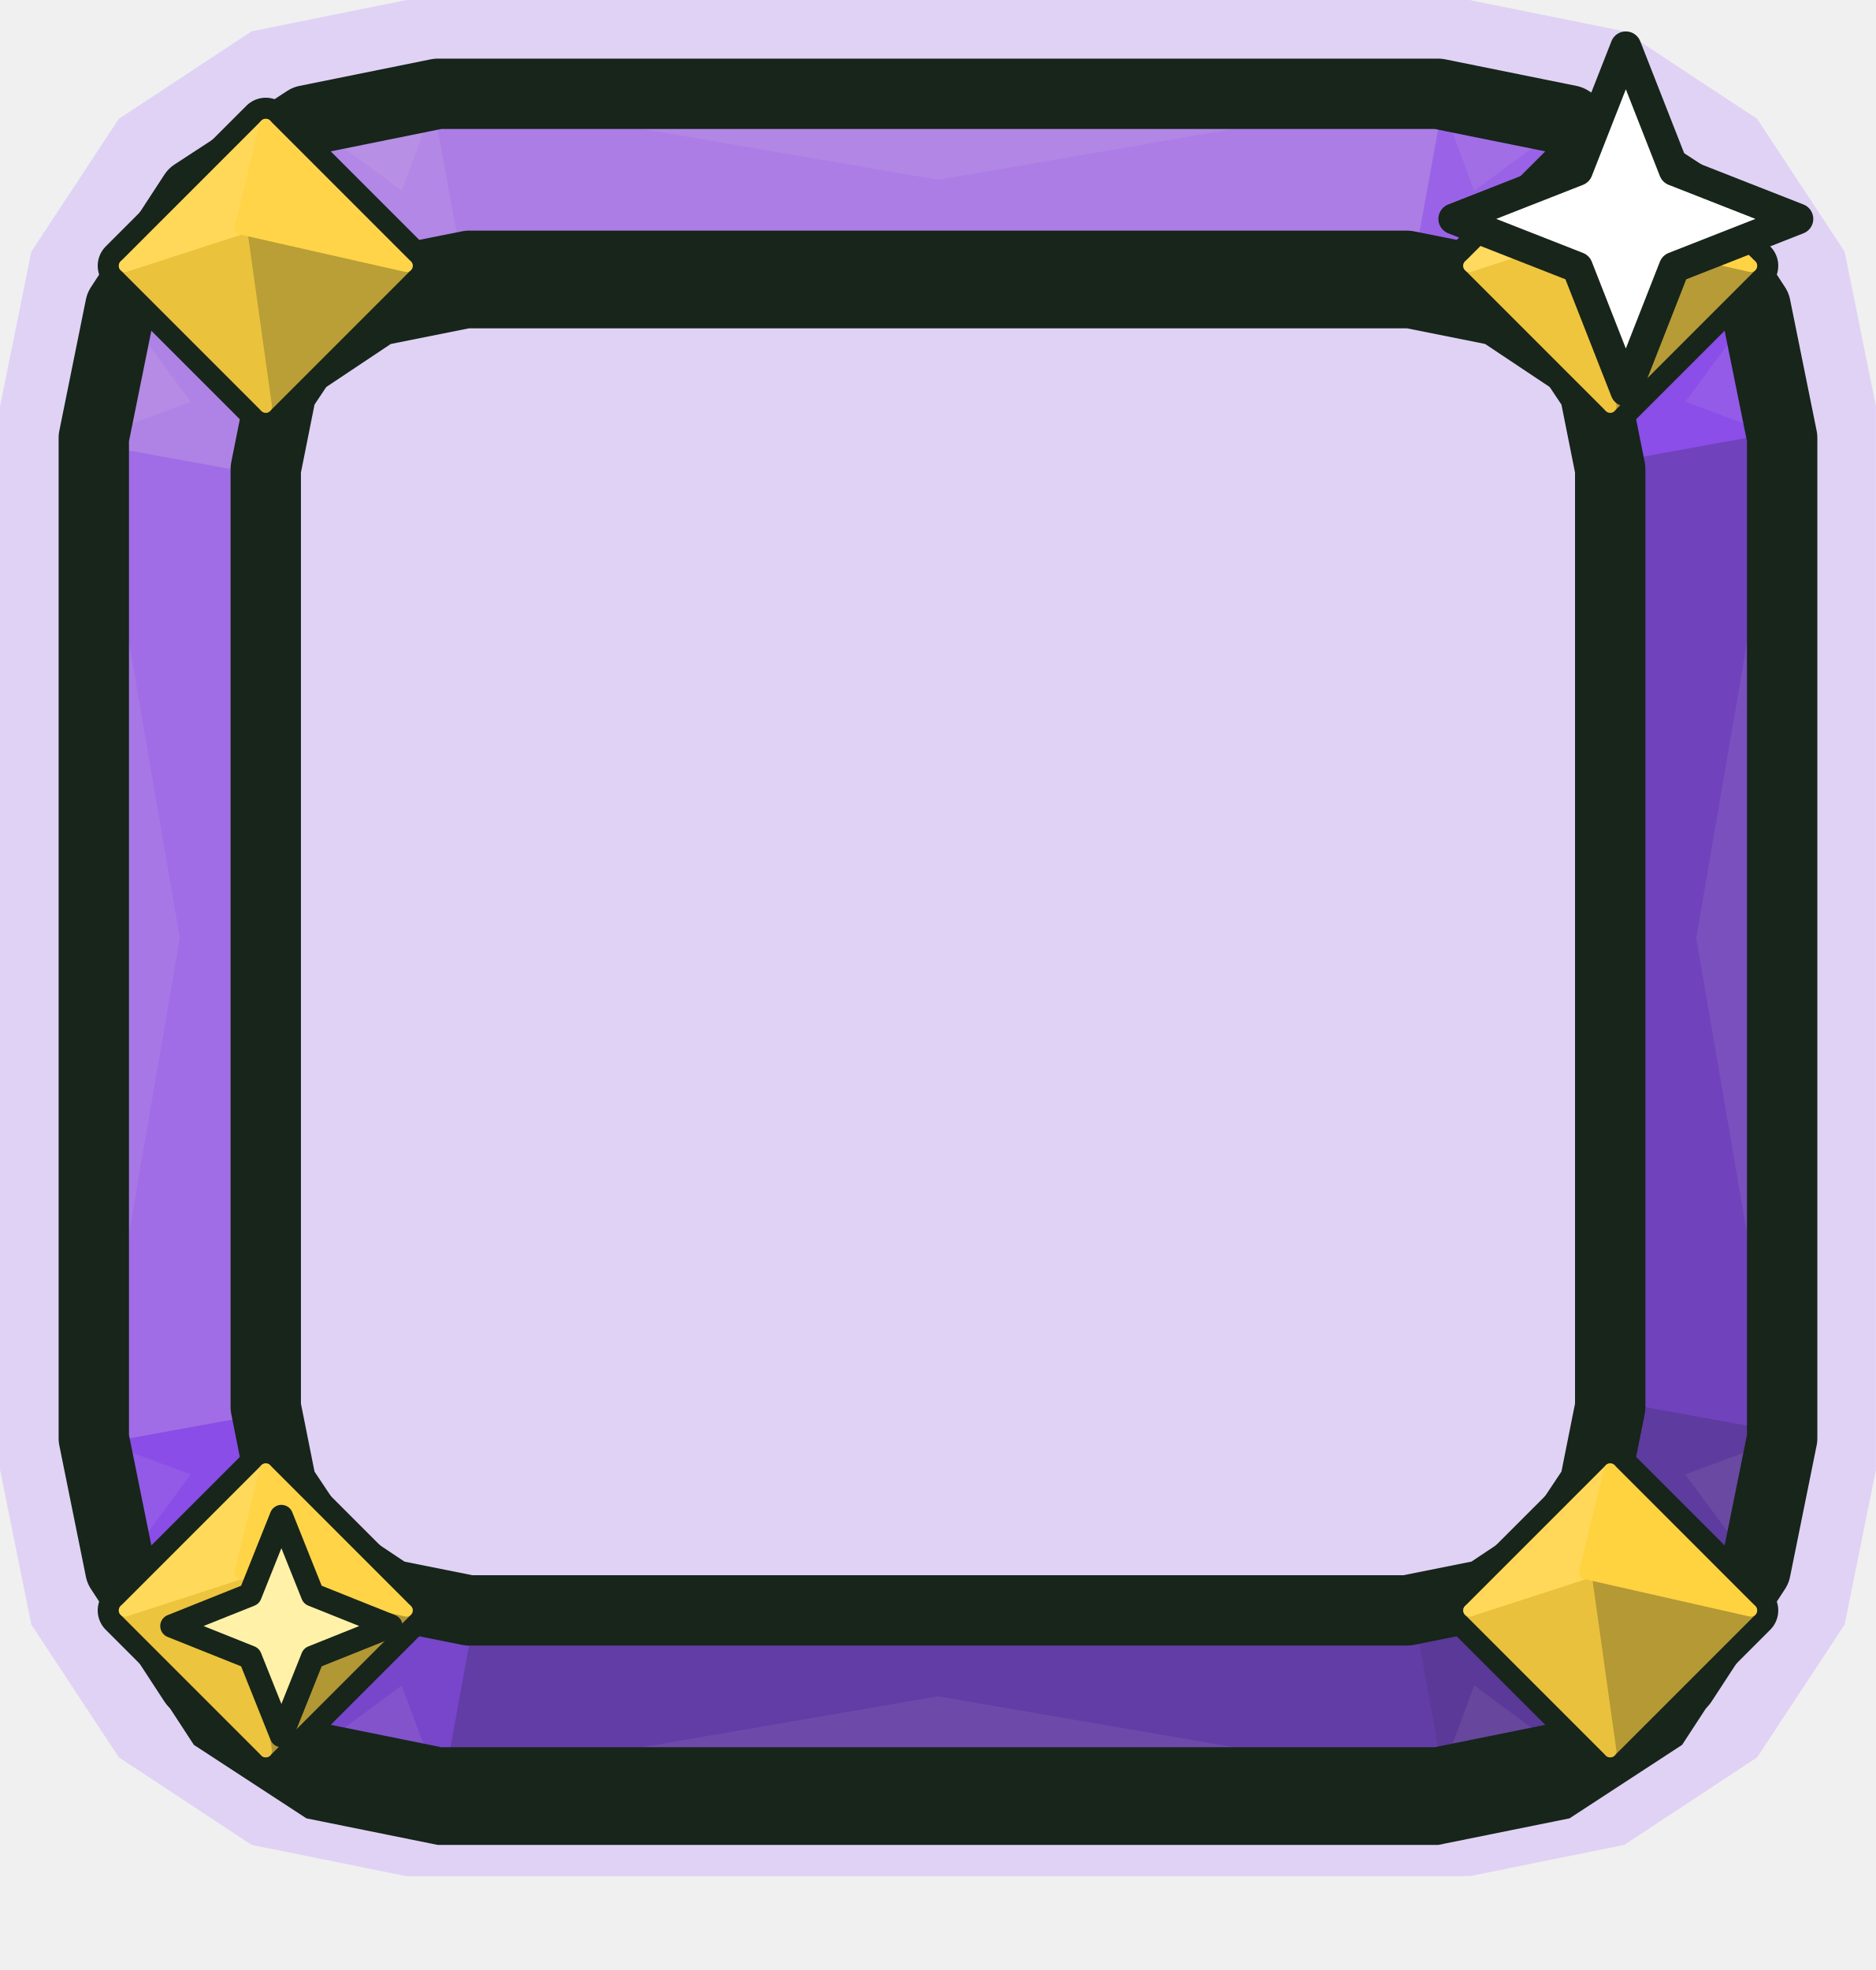
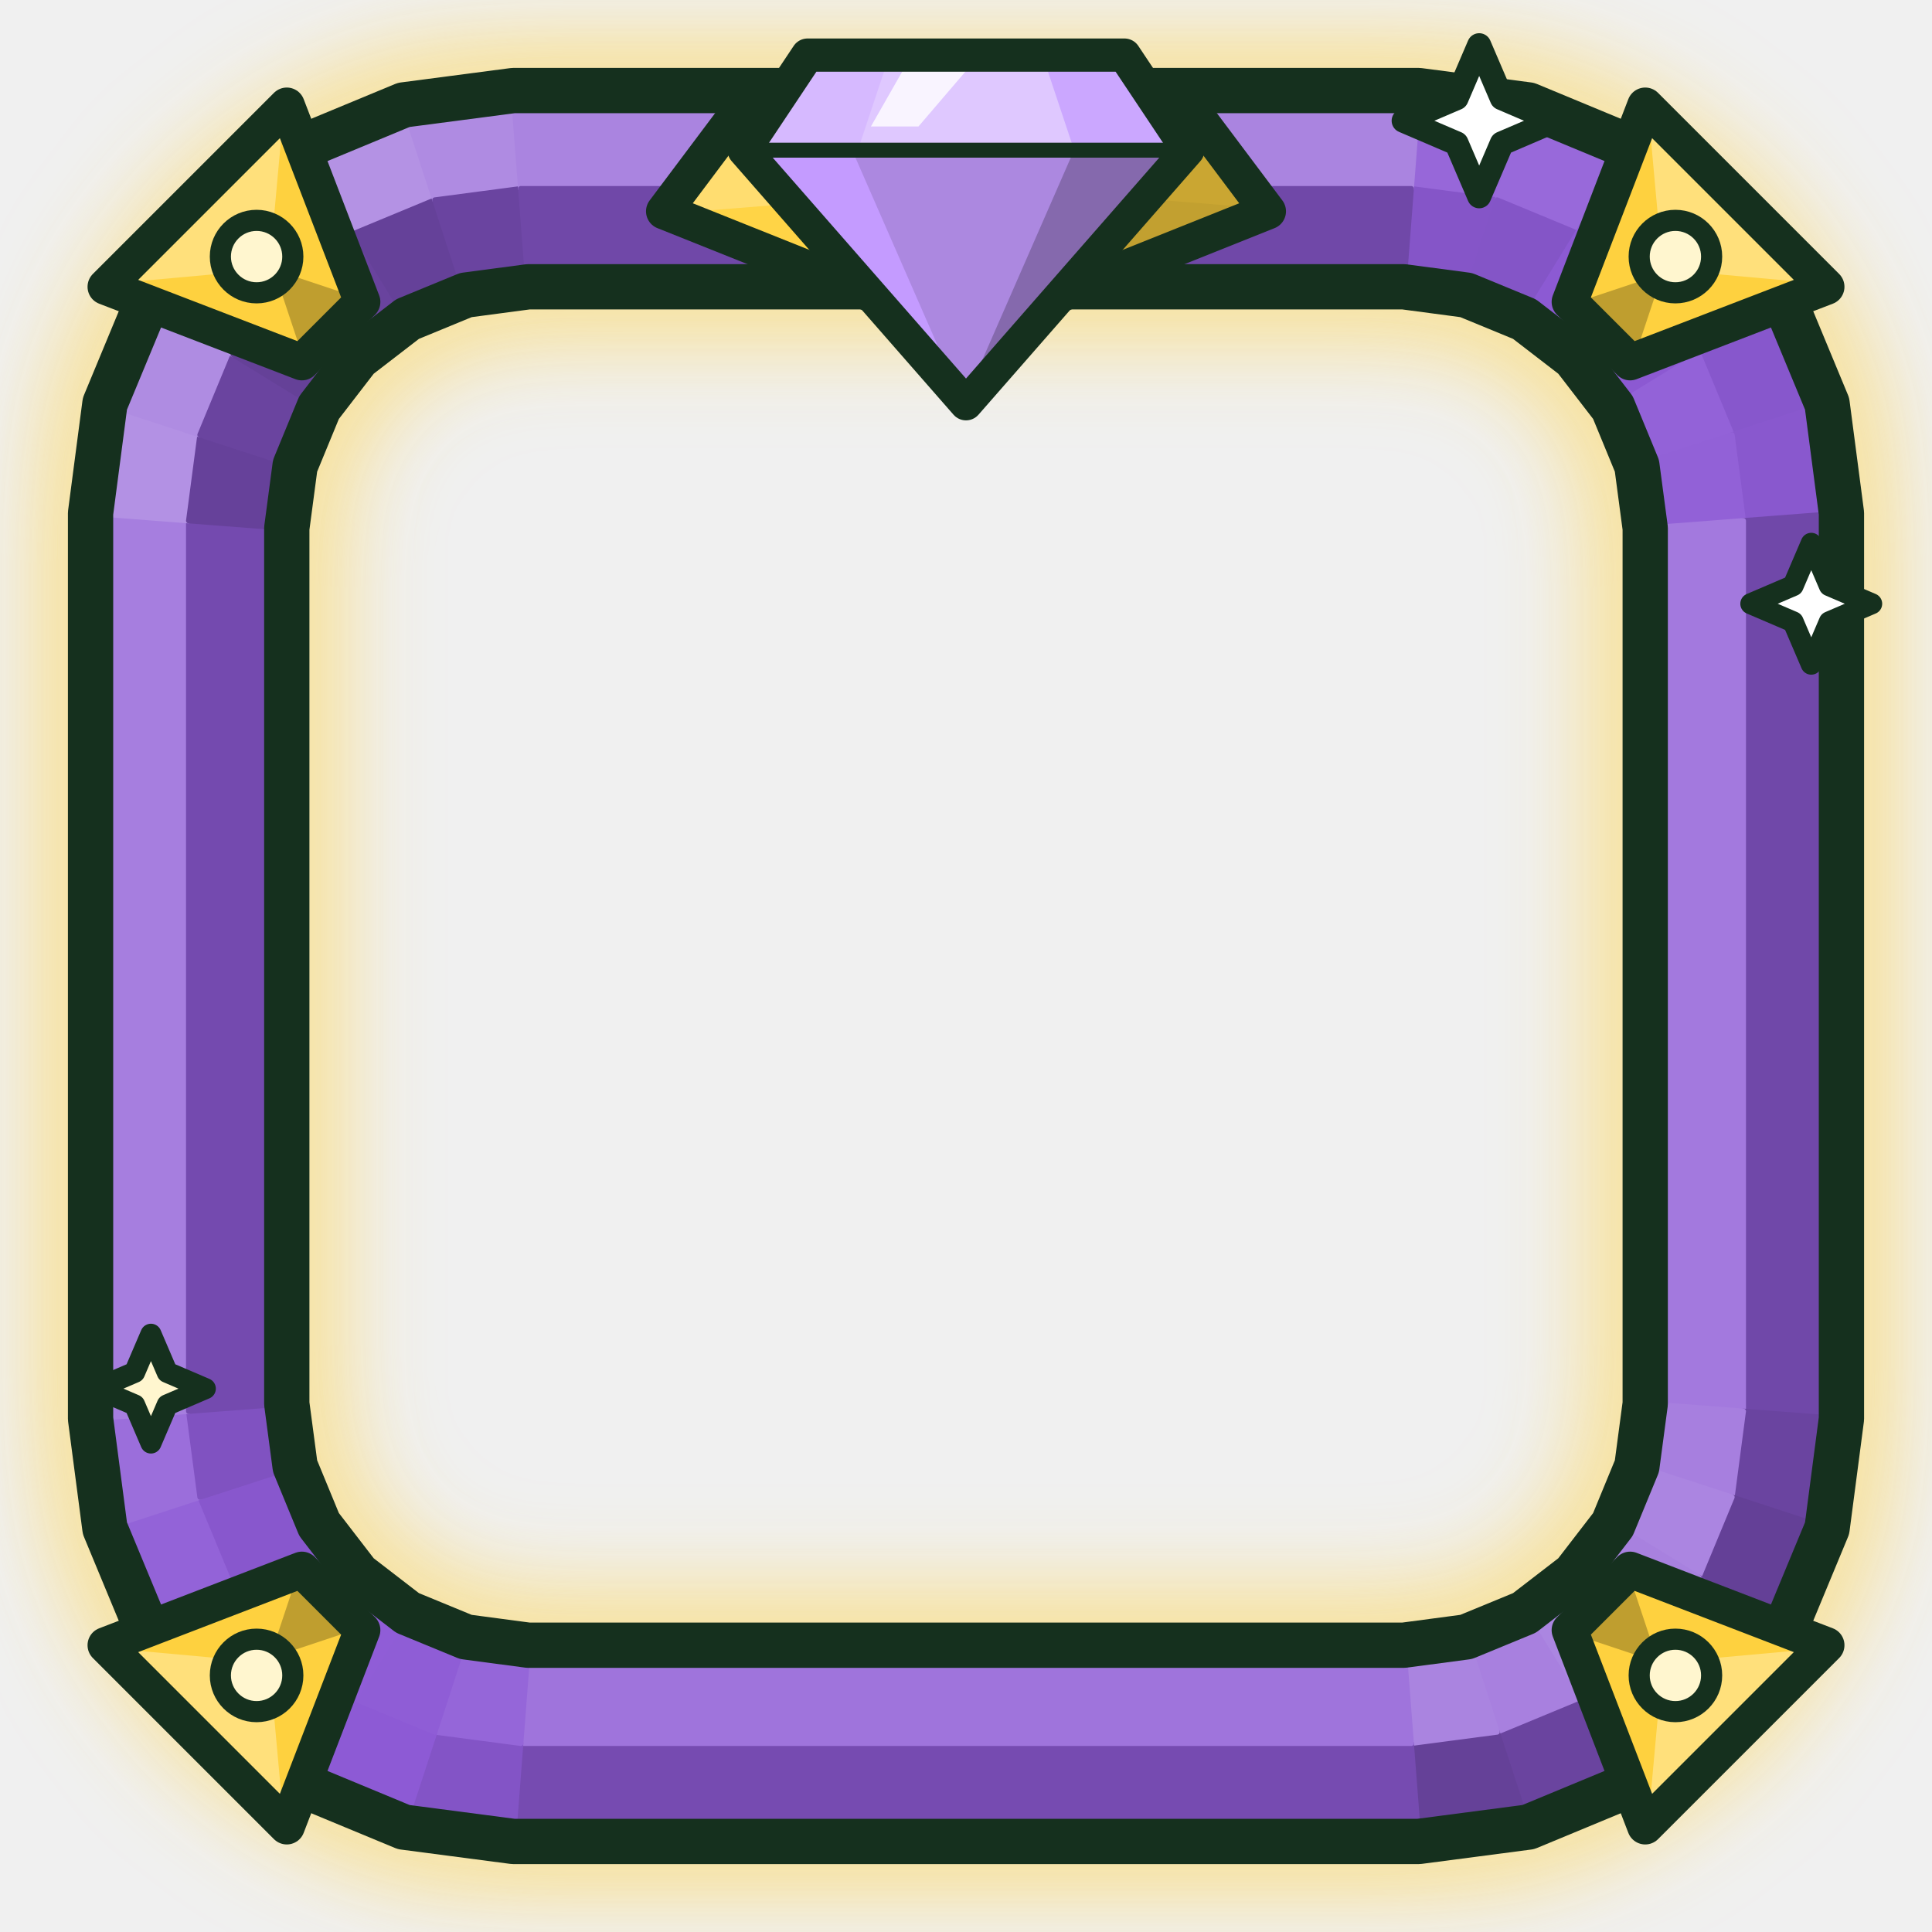
- <svg xmlns="http://www.w3.org/2000/svg" viewBox="0 0 120 126" width="120" height="126">
-   <path d="M94.0,0.0 103.9,2.0 112.4,7.6 118.0,16.1 120.0,26.0 120.0,94.0 118.0,103.9 112.4,112.4 103.9,118.0 94.0,120.0 26.0,120.0 16.1,118.0 7.6,112.4 2.0,103.9 0.0,94.0 0.0,26.0 2.0,16.1 7.6,7.6 16.1,2.0 26.0,0.0Z" fill="#C49BFF" opacity=".35" />
-   <path d="M92.0,10.0 100.4,11.7 107.6,16.4 112.3,23.6 114.0,32.0 114.0,96.0 112.3,104.4 107.6,111.6 100.4,116.3 92.0,118.0 28.0,118.0 19.6,116.3 12.4,111.6 7.7,104.4 6.0,96.0 6.0,32.0 7.7,23.6 12.4,16.4 19.6,11.7 28.0,10.0Z M90.0,21.0 95.0,22.0 99.2,24.8 102.0,29.0 103.0,34.0 103.0,94.0 102.0,99.0 99.2,103.2 95.0,106.0 90.0,107.0 30.0,107.0 25.0,106.0 20.8,103.2 18.0,99.0 17.0,94.0 17.0,34.0 18.0,29.0 20.8,24.8 25.0,22.0 30.0,21.0Z" fill="#17251B" fill-rule="evenodd" />
-   <polygon points="92.0,6.0 100.4,7.7 95.0,18.0 90.0,17.0" fill="#9a63e7" stroke="#9a63e7" stroke-width=".8" stroke-linejoin="round" />
-   <polygon points="92.0,6.0 100.4,7.7 94.3,12.2" fill="#a675e6" opacity=".6" />
-   <polygon points="100.4,7.7 107.6,12.4 99.2,20.8 95.0,18.0" fill="#955ce7" stroke="#955ce7" stroke-width=".8" stroke-linejoin="round" />
-   <polygon points="100.4,7.7 107.6,12.4 100.5,14.7" fill="#a26fe6" opacity=".6" />
-   <polygon points="107.6,12.4 112.3,19.6 102.0,25.0 99.2,20.8" fill="#9055e8" stroke="#9055e8" stroke-width=".8" stroke-linejoin="round" />
-   <polygon points="107.6,12.4 112.3,19.6 105.3,19.5" fill="#9d69e7" opacity=".6" />
-   <polygon points="112.3,19.6 114.0,28.0 103.0,30.0 102.0,25.0" fill="#8b4ee8" stroke="#8b4ee8" stroke-width=".8" stroke-linejoin="round" />
-   <polygon points="112.3,19.6 114.0,28.0 107.8,25.7" fill="#9962e7" opacity=".6" />
-   <polygon points="114.0,28.0 114.0,92.0 103.0,90.0 103.0,30.0" fill="#7042bc" stroke="#7042bc" stroke-width=".8" stroke-linejoin="round" />
-   <polygon points="114.0,28.0 114.0,92.0 108.5,60.0" fill="#8158c0" opacity=".6" />
-   <polygon points="114.0,92.0 112.3,100.4 102.0,95.0 103.0,90.0" fill="#5e3b9e" stroke="#5e3b9e" stroke-width=".8" stroke-linejoin="round" />
-   <polygon points="114.0,92.0 112.3,100.4 107.8,94.3" fill="#7152a6" opacity=".6" />
-   <polygon points="112.3,100.4 107.6,107.6 99.2,99.2 102.0,95.0" fill="#5c3a9b" stroke="#5c3a9b" stroke-width=".8" stroke-linejoin="round" />
-   <polygon points="112.3,100.4 107.6,107.6 105.3,100.5" fill="#7051a3" opacity=".6" />
-   <polygon points="107.6,107.6 100.4,112.3 95.0,102.0 99.2,99.2" fill="#5a3a99" stroke="#5a3a99" stroke-width=".8" stroke-linejoin="round" />
-   <polygon points="107.6,107.6 100.4,112.3 100.5,105.3" fill="#6e51a1" opacity=".6" />
-   <polygon points="100.4,112.3 92.0,114.0 90.0,103.0 95.0,102.0" fill="#5a3998" stroke="#5a3998" stroke-width=".8" stroke-linejoin="round" />
-   <polygon points="100.4,112.3 92.0,114.0 94.3,107.8" fill="#6e50a0" opacity=".6" />
-   <polygon points="92.0,114.0 28.0,114.0 30.0,103.0 90.0,103.0" fill="#623da6" stroke="#623da6" stroke-width=".8" stroke-linejoin="round" />
-   <polygon points="92.0,114.0 28.0,114.0 60.0,108.5" fill="#7553ad" opacity=".6" />
-   <polygon points="28.0,114.0 19.6,112.3 25.0,102.0 30.0,103.0" fill="#7846ca" stroke="#7846ca" stroke-width=".8" stroke-linejoin="round" />
-   <polygon points="28.0,114.0 19.6,112.3 25.7,107.8" fill="#885bcc" opacity=".6" />
-   <polygon points="19.6,112.3 12.4,107.6 20.8,99.2 25.0,102.0" fill="#7e48d3" stroke="#7e48d3" stroke-width=".8" stroke-linejoin="round" />
-   <polygon points="19.6,112.3 12.4,107.6 19.5,105.3" fill="#8d5dd4" opacity=".6" />
-   <polygon points="12.4,107.6 7.7,100.4 18.0,95.0 20.8,99.2" fill="#844add" stroke="#844add" stroke-width=".8" stroke-linejoin="round" />
-   <polygon points="12.4,107.6 7.7,100.4 14.7,100.5" fill="#935fdd" opacity=".6" />
-   <polygon points="7.7,100.4 6.0,92.0 17.0,90.0 18.0,95.0" fill="#8a4de7" stroke="#8a4de7" stroke-width=".8" stroke-linejoin="round" />
-   <polygon points="7.7,100.4 6.0,92.0 12.2,94.3" fill="#9862e6" opacity=".6" />
-   <polygon points="6.0,92.0 6.0,28.0 17.0,30.0 17.0,90.0" fill="#a16de6" stroke="#a16de6" stroke-width=".8" stroke-linejoin="round" />
-   <polygon points="6.0,92.0 6.0,28.0 11.5,60.0" fill="#ac7ee5" opacity=".6" />
-   <polygon points="6.0,28.0 7.7,19.6 18.0,25.0 17.0,30.0" fill="#af83e5" stroke="#af83e5" stroke-width=".8" stroke-linejoin="round" />
-   <polygon points="6.0,28.0 7.7,19.6 12.2,25.7" fill="#b991e4" opacity=".6" />
-   <polygon points="7.7,19.6 12.4,12.4 20.8,20.8 18.0,25.0" fill="#b185e5" stroke="#b185e5" stroke-width=".8" stroke-linejoin="round" />
-   <polygon points="7.7,19.6 12.4,12.4 14.7,19.5" fill="#ba93e4" opacity=".6" />
-   <polygon points="12.4,12.4 19.6,7.7 25.0,18.0 20.8,20.8" fill="#b286e5" stroke="#b286e5" stroke-width=".8" stroke-linejoin="round" />
-   <polygon points="12.4,12.4 19.6,7.7 19.5,14.7" fill="#bb94e4" opacity=".6" />
-   <polygon points="19.6,7.7 28.0,6.0 30.0,17.0 25.0,18.0" fill="#b287e5" stroke="#b287e5" stroke-width=".8" stroke-linejoin="round" />
-   <polygon points="19.6,7.7 28.0,6.0 25.7,12.2" fill="#bb95e4" opacity=".6" />
-   <polygon points="28.0,6.0 92.0,6.0 90.0,17.0 30.0,17.0" fill="#ac7de5" stroke="#ac7de5" stroke-width=".8" stroke-linejoin="round" />
-   <polygon points="28.0,6.0 92.0,6.0 60.0,11.5" fill="#b68ce4" opacity=".6" />
-   <path d="M92.0,6.0 100.4,7.7 107.6,12.4 112.3,19.6 114.0,28.0 114.0,92.0 112.3,100.4 107.6,107.6 100.4,112.3 92.0,114.0 28.0,114.0 19.6,112.3 12.4,107.6 7.7,100.4 6.0,92.0 6.0,28.0 7.7,19.6 12.4,12.4 19.6,7.7 28.0,6.0Z M90.0,17.0 95.0,18.0 99.2,20.8 102.0,25.0 103.0,30.0 103.0,90.0 102.0,95.0 99.2,99.2 95.0,102.0 90.0,103.0 30.0,103.0 25.0,102.0 20.8,99.2 18.0,95.0 17.0,90.0 17.0,30.0 18.0,25.0 20.8,20.8 25.0,18.0 30.0,17.0Z" fill="none" stroke="#17251B" stroke-width="4.5" stroke-linejoin="round" />
-   <g>
-     <polygon points="26.0,17.0 17.0,26.0 8.0,17.0 17.0,8.0" fill="#FFD23F" stroke="#17251B" stroke-width="3.5" stroke-linejoin="round" />
-     <polygon points="15.4,14.6 26.0,17.0 17.0,26.0" fill="#ba9e36" stroke="#ba9e36" stroke-width="0.8" stroke-linejoin="round" />
-     <polygon points="15.4,14.6 17.0,26.0 8.0,17.0" fill="#eac23c" stroke="#eac23c" stroke-width="0.8" stroke-linejoin="round" />
-     <polygon points="15.4,14.6 8.0,17.0 17.0,8.0" fill="#ffd859" stroke="#ffd859" stroke-width="0.8" stroke-linejoin="round" />
-     <polygon points="15.4,14.6 17.0,8.0 26.0,17.0" fill="#ffd448" stroke="#ffd448" stroke-width="0.8" stroke-linejoin="round" />
+ <svg xmlns="http://www.w3.org/2000/svg" width="128" height="128" viewBox="0 0 128 128">
+   <defs>
+     <filter id="cadre_epique-bl" x="-20%" y="-20%" width="140%" height="140%">
+       <feGaussianBlur stdDeviation="3" />
+     </filter>
+     <clipPath id="cadre_epique-c0">
+       <polygon points="7.00,19.00 19.00,7.00 24.00,20.00 20.00,24.00" />
+     </clipPath>
+     <clipPath id="cadre_epique-c1">
+       <polygon points="91.00,19.00 103.00,7.00 108.00,20.00 104.00,24.00" />
+     </clipPath>
+     <clipPath id="cadre_epique-c2">
+       <polygon points="91.00,103.00 103.00,91.00 108.00,104.00 104.00,108.00" />
+     </clipPath>
+     <clipPath id="cadre_epique-c3">
+       <polygon points="7.00,103.00 19.00,91.00 24.00,104.00 20.00,108.00" />
+     </clipPath>
+     <clipPath id="cadre_epique-c4">
+       <polygon points="50.00,6.00 78.00,6.00 84.00,14.00 64.00,22.00 44.00,14.00" />
+     </clipPath>
+   </defs>
+   <path d="M94.00,6.00 L101.25,6.95 L108.00,9.75 L113.80,14.20 L118.25,20.00 L121.05,26.75 L122.00,34.00 L122.00,94.00 L121.05,101.25 L118.25,108.00 L113.80,113.80 L108.00,118.25 L101.25,121.05 L94.00,122.00 L34.00,122.00 L26.75,121.05 L20.00,118.25 L14.20,113.80 L9.75,108.00 L6.95,101.25 L6.00,94.00 L6.00,34.00 L6.95,26.75 L9.75,20.00 L14.20,14.20 L20.00,9.75 L26.75,6.95 L34.00,6.00 Z M93.00,19.00 L97.14,19.55 L101.00,21.14 L104.31,23.69 L106.86,27.00 L108.45,30.86 L109.00,35.00 L109.00,93.00 L108.45,97.14 L106.86,101.00 L104.31,104.31 L101.00,106.86 L97.14,108.45 L93.00,109.00 L35.00,109.00 L30.86,108.45 L27.00,106.86 L23.69,104.31 L21.14,101.00 L19.55,97.14 L19.00,93.00 L19.00,35.00 L19.55,30.86 L21.14,27.00 L23.69,23.69 L27.00,21.14 L30.86,19.55 L35.00,19.00 Z" fill="none" stroke="#FFD23F" stroke-width="7" opacity=".55" filter="url(#cadre_epique-bl)" />
+   <polygon points="94.00,6.00 101.25,6.95 99.19,13.25 93.50,12.50" fill="#9767d9" stroke="#9767d9" stroke-width="0.35" stroke-linejoin="round" />
+   <polygon points="93.50,12.50 99.19,13.25 97.14,19.55 93.00,19.00" fill="#8555c8" stroke="#8555c8" stroke-width="0.35" stroke-linejoin="round" />
+   <polygon points="101.25,6.95 108.00,9.75 104.50,15.45 99.19,13.25" fill="#9869da" stroke="#9869da" stroke-width="0.35" stroke-linejoin="round" />
+   <polygon points="99.19,13.25 104.50,15.45 101.00,21.14 97.14,19.55" fill="#8455c7" stroke="#8455c7" stroke-width="0.35" stroke-linejoin="round" />
+   <polygon points="108.00,9.75 113.80,14.20 109.06,18.94 104.50,15.45" fill="#905ed7" stroke="#905ed7" stroke-width="0.35" stroke-linejoin="round" />
+   <polygon points="104.50,15.45 109.06,18.94 104.31,23.69 101.00,21.14" fill="#8c5ad3" stroke="#8c5ad3" stroke-width="0.35" stroke-linejoin="round" />
+   <polygon points="113.80,14.20 118.25,20.00 112.55,23.50 109.06,18.94" fill="#915fd7" stroke="#915fd7" stroke-width="0.35" stroke-linejoin="round" />
+   <polygon points="109.06,18.94 112.55,23.50 106.86,27.00 104.31,23.69" fill="#8c59d2" stroke="#8c59d2" stroke-width="0.35" stroke-linejoin="round" />
+   <polygon points="118.25,20.00 121.05,26.75 114.75,28.81 112.55,23.50" fill="#8757cc" stroke="#8757cc" stroke-width="0.35" stroke-linejoin="round" />
+   <polygon points="112.55,23.50 114.75,28.81 108.45,30.86 106.86,27.00" fill="#9362d8" stroke="#9362d8" stroke-width="0.35" stroke-linejoin="round" />
+   <polygon points="121.05,26.75 122.00,34.00 115.50,34.50 114.75,28.81" fill="#8958ce" stroke="#8958ce" stroke-width="0.35" stroke-linejoin="round" />
+   <polygon points="114.75,28.81 115.50,34.50 109.00,35.00 108.45,30.86" fill="#9261d7" stroke="#9261d7" stroke-width="0.35" stroke-linejoin="round" />
+   <polygon points="122.00,34.00 122.00,94.00 115.50,93.50 115.50,34.50" fill="#7048a9" stroke="#7048a9" stroke-width="0.35" stroke-linejoin="round" />
+   <polygon points="115.50,34.50 115.50,93.50 109.00,93.00 109.00,35.00" fill="#a379de" stroke="#a379de" stroke-width="0.35" stroke-linejoin="round" />
+   <polygon points="122.00,94.00 121.05,101.25 114.75,99.19 115.50,93.50" fill="#6a44a0" stroke="#6a44a0" stroke-width="0.35" stroke-linejoin="round" />
+   <polygon points="115.50,93.50 114.75,99.19 108.45,97.14 109.00,93.00" fill="#a77fdf" stroke="#a77fdf" stroke-width="0.35" stroke-linejoin="round" />
+   <polygon points="121.05,101.25 118.25,108.00 112.55,104.50 114.75,99.19" fill="#644097" stroke="#644097" stroke-width="0.35" stroke-linejoin="round" />
+   <polygon points="114.75,99.19 112.55,104.50 106.86,101.00 108.45,97.14" fill="#ab85e1" stroke="#ab85e1" stroke-width="0.35" stroke-linejoin="round" />
+   <polygon points="118.25,108.00 113.80,113.80 109.06,109.06 112.55,104.50" fill="#69439e" stroke="#69439e" stroke-width="0.35" stroke-linejoin="round" />
+   <polygon points="112.55,104.50 109.06,109.06 104.31,104.31 106.86,101.00" fill="#a881df" stroke="#a881df" stroke-width="0.35" stroke-linejoin="round" />
+   <polygon points="113.80,113.80 108.00,118.25 104.50,112.55 109.06,109.06" fill="#634096" stroke="#634096" stroke-width="0.35" stroke-linejoin="round" />
+   <polygon points="109.06,109.06 104.50,112.55 101.00,106.86 104.31,104.31" fill="#ab86e1" stroke="#ab86e1" stroke-width="0.35" stroke-linejoin="round" />
+   <polygon points="108.00,118.25 101.25,121.05 99.19,114.75 104.50,112.55" fill="#6a449f" stroke="#6a449f" stroke-width="0.35" stroke-linejoin="round" />
+   <polygon points="104.50,112.55 99.19,114.75 97.14,108.45 101.00,106.86" fill="#a880df" stroke="#a880df" stroke-width="0.35" stroke-linejoin="round" />
+   <polygon points="101.25,121.05 94.00,122.00 93.50,115.50 99.19,114.75" fill="#654198" stroke="#654198" stroke-width="0.35" stroke-linejoin="round" />
+   <polygon points="99.19,114.75 93.50,115.50 93.00,109.00 97.14,108.45" fill="#aa84e0" stroke="#aa84e0" stroke-width="0.35" stroke-linejoin="round" />
+   <polygon points="94.00,122.00 34.00,122.00 34.50,115.50 93.50,115.50" fill="#764bb1" stroke="#764bb1" stroke-width="0.35" stroke-linejoin="round" />
+   <polygon points="93.50,115.50 34.50,115.50 35.00,109.00 93.00,109.00" fill="#9f74dc" stroke="#9f74dc" stroke-width="0.35" stroke-linejoin="round" />
+   <polygon points="34.00,122.00 26.75,121.05 28.81,114.75 34.50,115.50" fill="#8354c6" stroke="#8354c6" stroke-width="0.35" stroke-linejoin="round" />
+   <polygon points="34.50,115.50 28.81,114.75 30.86,108.45 35.00,109.00" fill="#9566d9" stroke="#9566d9" stroke-width="0.35" stroke-linejoin="round" />
+   <polygon points="26.75,121.05 20.00,118.25 23.50,112.55 28.81,114.75" fill="#8d5ad5" stroke="#8d5ad5" stroke-width="0.35" stroke-linejoin="round" />
+   <polygon points="28.81,114.75 23.50,112.55 27.00,106.86 30.86,108.45" fill="#8f5dd6" stroke="#8f5dd6" stroke-width="0.35" stroke-linejoin="round" />
+   <polygon points="20.00,118.25 14.20,113.80 18.94,109.06 23.50,112.55" fill="#8c5ad3" stroke="#8c5ad3" stroke-width="0.35" stroke-linejoin="round" />
+   <polygon points="23.50,112.55 18.94,109.06 23.69,104.31 27.00,106.86" fill="#905dd7" stroke="#905dd7" stroke-width="0.35" stroke-linejoin="round" />
+   <polygon points="14.20,113.80 9.75,108.00 15.45,104.50 18.94,109.06" fill="#9464d8" stroke="#9464d8" stroke-width="0.35" stroke-linejoin="round" />
+   <polygon points="18.94,109.06 15.45,104.50 21.14,101.00 23.69,104.31" fill="#8857cd" stroke="#8857cd" stroke-width="0.35" stroke-linejoin="round" />
+   <polygon points="9.75,108.00 6.95,101.25 13.25,99.19 15.45,104.50" fill="#9363d8" stroke="#9363d8" stroke-width="0.35" stroke-linejoin="round" />
+   <polygon points="15.45,104.50 13.25,99.19 19.55,97.14 21.14,101.00" fill="#8857cd" stroke="#8857cd" stroke-width="0.35" stroke-linejoin="round" />
+   <polygon points="6.95,101.25 6.00,94.00 12.50,93.50 13.25,99.19" fill="#9b6edb" stroke="#9b6edb" stroke-width="0.35" stroke-linejoin="round" />
+   <polygon points="13.25,99.19 12.50,93.50 19.00,93.00 19.55,97.14" fill="#8052c1" stroke="#8052c1" stroke-width="0.35" stroke-linejoin="round" />
+   <polygon points="6.00,94.00 6.00,34.00 12.50,34.50 12.50,93.50" fill="#a67edf" stroke="#a67edf" stroke-width="0.35" stroke-linejoin="round" />
+   <polygon points="12.50,93.50 12.50,34.50 19.00,35.00 19.00,93.00" fill="#744aaf" stroke="#744aaf" stroke-width="0.35" stroke-linejoin="round" />
+   <polygon points="6.00,34.00 6.95,26.75 13.25,28.81 12.50,34.50" fill="#b391e4" stroke="#b391e4" stroke-width="0.35" stroke-linejoin="round" />
+   <polygon points="12.50,34.50 13.25,28.81 19.55,30.86 19.00,35.00" fill="#66419a" stroke="#66419a" stroke-width="0.35" stroke-linejoin="round" />
+   <polygon points="6.95,26.75 9.75,20.00 15.45,23.50 13.25,28.81" fill="#af8ce2" stroke="#af8ce2" stroke-width="0.35" stroke-linejoin="round" />
+   <polygon points="13.25,28.81 15.45,23.50 21.14,27.00 19.55,30.86" fill="#6a449f" stroke="#6a449f" stroke-width="0.35" stroke-linejoin="round" />
+   <polygon points="9.75,20.00 14.20,14.20 18.94,18.94 15.45,23.50" fill="#b493e4" stroke="#b493e4" stroke-width="0.35" stroke-linejoin="round" />
+   <polygon points="15.45,23.50 18.94,18.94 23.69,23.69 21.14,27.00" fill="#654198" stroke="#654198" stroke-width="0.35" stroke-linejoin="round" />
+   <polygon points="14.20,14.20 20.00,9.75 23.50,15.45 18.94,18.94" fill="#b08ce2" stroke="#b08ce2" stroke-width="0.35" stroke-linejoin="round" />
+   <polygon points="18.94,18.94 23.50,15.45 27.00,21.14 23.69,23.69" fill="#69439e" stroke="#69439e" stroke-width="0.35" stroke-linejoin="round" />
+   <polygon points="20.00,9.75 26.75,6.95 28.81,13.25 23.50,15.45" fill="#b492e4" stroke="#b492e4" stroke-width="0.35" stroke-linejoin="round" />
+   <polygon points="23.50,15.45 28.81,13.25 30.86,19.55 27.00,21.14" fill="#654199" stroke="#654199" stroke-width="0.35" stroke-linejoin="round" />
+   <polygon points="26.75,6.95 34.00,6.00 34.50,12.50 28.81,13.25" fill="#af8be2" stroke="#af8be2" stroke-width="0.35" stroke-linejoin="round" />
+   <polygon points="28.81,13.25 34.50,12.50 35.00,19.00 30.86,19.55" fill="#6a44a0" stroke="#6a44a0" stroke-width="0.35" stroke-linejoin="round" />
+   <polygon points="34.00,6.00 94.00,6.00 93.50,12.50 34.50,12.50" fill="#aa84e0" stroke="#aa84e0" stroke-width="0.35" stroke-linejoin="round" />
+   <polygon points="34.50,12.50 93.50,12.50 93.00,19.00 35.00,19.00" fill="#7048a8" stroke="#7048a8" stroke-width="0.35" stroke-linejoin="round" />
+   <path d="M94.00,6.00 L101.25,6.95 L108.00,9.75 L113.80,14.20 L118.25,20.00 L121.05,26.75 L122.00,34.00 L122.00,94.00 L121.05,101.25 L118.25,108.00 L113.80,113.80 L108.00,118.25 L101.25,121.05 L94.00,122.00 L34.00,122.00 L26.75,121.05 L20.00,118.25 L14.20,113.80 L9.75,108.00 L6.95,101.25 L6.00,94.00 L6.00,34.00 L6.95,26.75 L9.75,20.00 L14.20,14.20 L20.00,9.75 L26.75,6.95 L34.00,6.00 Z M93.00,19.00 L97.14,19.55 L101.00,21.14 L104.31,23.69 L106.86,27.00 L108.45,30.86 L109.00,35.00 L109.00,93.00 L108.45,97.14 L106.86,101.00 L104.31,104.31 L101.00,106.86 L97.14,108.45 L93.00,109.00 L35.00,109.00 L30.86,108.45 L27.00,106.86 L23.69,104.31 L21.14,101.00 L19.55,97.14 L19.00,93.00 L19.00,35.00 L19.55,30.86 L21.14,27.00 L23.69,23.69 L27.00,21.14 L30.86,19.55 L35.00,19.00 Z" fill="none" stroke="#15301E" stroke-width="3" stroke-linejoin="round" />
+   <g transform="rotate(0 22 22)">
+     <polygon points="7.00,19.00 19.00,7.00 24.00,20.00 20.00,24.00" fill="#FFD23F" />
+     <g clip-path="url(#cadre_epique-c0)">
+       <polygon points="7.00,19.00 19.00,7.00 18.00,18.00" fill="#ffe07b" stroke="#ffe07b" stroke-width="0.35" stroke-linejoin="round" />
+       <polygon points="19.00,7.00 24.00,20.00 18.00,18.00" fill="#fed13f" stroke="#fed13f" stroke-width="0.35" stroke-linejoin="round" />
+       <polygon points="24.00,20.00 20.00,24.00 18.00,18.00" fill="#bf9e2f" stroke="#bf9e2f" stroke-width="0.35" stroke-linejoin="round" />
+       <polygon points="20.00,24.00 7.00,19.00 18.00,18.00" fill="#fed13f" stroke="#fed13f" stroke-width="0.35" stroke-linejoin="round" />
+     </g>
+     <polygon points="7.00,19.00 19.00,7.00 24.00,20.00 20.00,24.00" fill="none" stroke="#15301E" stroke-width="2.4" stroke-linejoin="round" />
+     <circle cx="17" cy="17" r="2.4" fill="#FFF6CF" stroke="#15301E" stroke-width="1.4" />
  </g>
-   <g>
-     <polygon points="112.0,17.0 103.0,26.0 94.0,17.0 103.0,8.0" fill="#FFD23F" stroke="#17251B" stroke-width="3.5" stroke-linejoin="round" />
-     <polygon points="101.4,14.6 112.0,17.0 103.0,26.0" fill="#b79b36" stroke="#b79b36" stroke-width="0.8" stroke-linejoin="round" />
-     <polygon points="101.4,14.6 103.0,26.0 94.0,17.0" fill="#efc53d" stroke="#efc53d" stroke-width="0.8" stroke-linejoin="round" />
-     <polygon points="101.4,14.6 94.0,17.0 103.0,8.0" fill="#ffda5f" stroke="#ffda5f" stroke-width="0.8" stroke-linejoin="round" />
-     <polygon points="101.4,14.6 103.0,8.0 112.0,17.0" fill="#ffd344" stroke="#ffd344" stroke-width="0.8" stroke-linejoin="round" />
+   <g transform="rotate(90 106 22)">
+     <polygon points="91.00,19.00 103.00,7.00 108.00,20.00 104.00,24.00" fill="#FFD23F" />
+     <g clip-path="url(#cadre_epique-c1)">
+       <polygon points="91.00,19.00 103.00,7.00 102.00,18.00" fill="#ffe07b" stroke="#ffe07b" stroke-width="0.35" stroke-linejoin="round" />
+       <polygon points="103.00,7.00 108.00,20.00 102.00,18.00" fill="#fed13f" stroke="#fed13f" stroke-width="0.35" stroke-linejoin="round" />
+       <polygon points="108.00,20.00 104.00,24.00 102.00,18.00" fill="#bf9e2f" stroke="#bf9e2f" stroke-width="0.35" stroke-linejoin="round" />
+       <polygon points="104.00,24.00 91.00,19.00 102.00,18.00" fill="#fed13f" stroke="#fed13f" stroke-width="0.35" stroke-linejoin="round" />
+     </g>
+     <polygon points="91.00,19.00 103.00,7.00 108.00,20.00 104.00,24.00" fill="none" stroke="#15301E" stroke-width="2.4" stroke-linejoin="round" />
+     <circle cx="101" cy="17" r="2.4" fill="#FFF6CF" stroke="#15301E" stroke-width="1.4" />
  </g>
-   <g>
-     <polygon points="112.0,103.0 103.0,112.0 94.0,103.0 103.0,94.0" fill="#FFD23F" stroke="#17251B" stroke-width="3.5" stroke-linejoin="round" />
-     <polygon points="101.4,100.6 112.0,103.0 103.0,112.0" fill="#b49935" stroke="#b49935" stroke-width="0.8" stroke-linejoin="round" />
-     <polygon points="101.4,100.6 103.0,112.0 94.0,103.0" fill="#e9c13c" stroke="#e9c13c" stroke-width="0.8" stroke-linejoin="round" />
-     <polygon points="101.4,100.6 94.0,103.0 103.0,94.0" fill="#ffd859" stroke="#ffd859" stroke-width="0.8" stroke-linejoin="round" />
-     <polygon points="101.4,100.6 103.0,94.0 112.0,103.0" fill="#ffd240" stroke="#ffd240" stroke-width="0.8" stroke-linejoin="round" />
+   <g transform="rotate(180 106 106)">
+     <polygon points="91.00,103.00 103.00,91.00 108.00,104.00 104.00,108.00" fill="#FFD23F" />
+     <g clip-path="url(#cadre_epique-c2)">
+       <polygon points="91.00,103.00 103.00,91.00 102.00,102.00" fill="#ffe07b" stroke="#ffe07b" stroke-width="0.35" stroke-linejoin="round" />
+       <polygon points="103.00,91.00 108.00,104.00 102.00,102.00" fill="#fed13f" stroke="#fed13f" stroke-width="0.35" stroke-linejoin="round" />
+       <polygon points="108.00,104.00 104.00,108.00 102.00,102.00" fill="#bf9e2f" stroke="#bf9e2f" stroke-width="0.35" stroke-linejoin="round" />
+       <polygon points="104.00,108.00 91.00,103.00 102.00,102.00" fill="#fed13f" stroke="#fed13f" stroke-width="0.35" stroke-linejoin="round" />
+     </g>
+     <polygon points="91.00,103.00 103.00,91.00 108.00,104.00 104.00,108.00" fill="none" stroke="#15301E" stroke-width="2.4" stroke-linejoin="round" />
+     <circle cx="101" cy="101" r="2.4" fill="#FFF6CF" stroke="#15301E" stroke-width="1.4" />
  </g>
-   <g>
-     <polygon points="26.0,103.0 17.0,112.0 8.0,103.0 17.0,94.0" fill="#FFD23F" stroke="#17251B" stroke-width="3.5" stroke-linejoin="round" />
-     <polygon points="15.4,100.6 26.0,103.0 17.0,112.0" fill="#b29735" stroke="#b29735" stroke-width="0.8" stroke-linejoin="round" />
-     <polygon points="15.4,100.6 17.0,112.0 8.0,103.0" fill="#edc43d" stroke="#edc43d" stroke-width="0.8" stroke-linejoin="round" />
-     <polygon points="15.4,100.6 8.0,103.0 17.0,94.0" fill="#ffd95a" stroke="#ffd95a" stroke-width="0.8" stroke-linejoin="round" />
-     <polygon points="15.4,100.6 17.0,94.0 26.0,103.0" fill="#ffd447" stroke="#ffd447" stroke-width="0.8" stroke-linejoin="round" />
+   <g transform="rotate(270 22 106)">
+     <polygon points="7.00,103.00 19.00,91.00 24.00,104.00 20.00,108.00" fill="#FFD23F" />
+     <g clip-path="url(#cadre_epique-c3)">
+       <polygon points="7.00,103.00 19.00,91.00 18.00,102.00" fill="#ffe07b" stroke="#ffe07b" stroke-width="0.35" stroke-linejoin="round" />
+       <polygon points="19.00,91.00 24.00,104.00 18.00,102.00" fill="#fed13f" stroke="#fed13f" stroke-width="0.35" stroke-linejoin="round" />
+       <polygon points="24.00,104.00 20.00,108.00 18.00,102.00" fill="#bf9e2f" stroke="#bf9e2f" stroke-width="0.35" stroke-linejoin="round" />
+       <polygon points="20.00,108.00 7.00,103.00 18.00,102.00" fill="#fed13f" stroke="#fed13f" stroke-width="0.35" stroke-linejoin="round" />
+     </g>
+     <polygon points="7.00,103.00 19.00,91.00 24.00,104.00 20.00,108.00" fill="none" stroke="#15301E" stroke-width="2.4" stroke-linejoin="round" />
+     <circle cx="17" cy="101" r="2.4" fill="#FFF6CF" stroke="#15301E" stroke-width="1.4" />
  </g>
-   <polygon points="104.0,3.0 107.1,10.9 115.0,14.0 107.1,17.1 104.0,25.0 100.9,17.1 93.0,14.0 100.9,10.9" fill="#FFFFFF" stroke="#17251B" stroke-width="1.98" stroke-linejoin="round" />
-   <polygon points="18.0,97.0 20.0,102.0 25.0,104.0 20.0,106.0 18.0,111.0 16.0,106.0 11.0,104.0 16.0,102.0" fill="#FFF1A8" stroke="#17251B" stroke-width="1.5" stroke-linejoin="round" />
+   <polygon points="50.00,6.00 78.00,6.00 84.00,14.00 64.00,22.00 44.00,14.00" fill="#FFD23F" />
+   <g clip-path="url(#cadre_epique-c4)">
+     <polygon points="50.00,6.00 78.00,6.00 71.28,9.07 56.72,9.07" fill="#ffdc6b" stroke="#ffdc6b" stroke-width="0.35" stroke-linejoin="round" />
+     <polygon points="78.00,6.00 84.00,14.00 74.40,13.23 71.28,9.07" fill="#caa632" stroke="#caa632" stroke-width="0.35" stroke-linejoin="round" />
+     <polygon points="84.00,14.00 64.00,22.00 64.00,17.39 74.40,13.23" fill="#c2a030" stroke="#c2a030" stroke-width="0.35" stroke-linejoin="round" />
+     <polygon points="64.00,22.00 44.00,14.00 53.60,13.23 64.00,17.39" fill="#ffd446" stroke="#ffd446" stroke-width="0.35" stroke-linejoin="round" />
+     <polygon points="44.00,14.00 50.00,6.00 56.72,9.07 53.60,13.23" fill="#ffdd70" stroke="#ffdd70" stroke-width="0.35" stroke-linejoin="round" />
+     <polygon points="56.72,9.07 71.28,9.07 64.00,12.40" fill="#ffdb65" stroke="#ffdb65" stroke-width="0.35" stroke-linejoin="round" />
+     <polygon points="71.28,9.07 74.40,13.23 64.00,12.40" fill="#ffd342" stroke="#ffd342" stroke-width="0.35" stroke-linejoin="round" />
+     <polygon points="74.40,13.23 64.00,17.39 64.00,12.40" fill="#f6cb3d" stroke="#f6cb3d" stroke-width="0.35" stroke-linejoin="round" />
+     <polygon points="64.00,17.39 53.60,13.23 64.00,12.40" fill="#ffd859" stroke="#ffd859" stroke-width="0.35" stroke-linejoin="round" />
+     <polygon points="53.60,13.23 56.72,9.07 64.00,12.40" fill="#ffdc68" stroke="#ffdc68" stroke-width="0.35" stroke-linejoin="round" />
+   </g>
+   <polygon points="50.00,6.00 78.00,6.00 84.00,14.00 64.00,22.00 44.00,14.00" fill="none" stroke="#15301E" stroke-width="2.4" stroke-linejoin="round" />
+   <polygon points="58.75,3.65 69.25,3.65 71.35,9.95 56.65,9.95" fill="#dfc8ff" stroke="#dfc8ff" stroke-width="0.35" stroke-linejoin="round" />
+   <polygon points="53.50,3.65 58.75,3.65 56.65,9.95 49.30,9.95" fill="#d6b9ff" stroke="#d6b9ff" stroke-width="0.35" stroke-linejoin="round" />
+   <polygon points="69.25,3.65 74.50,3.65 78.70,9.95 71.35,9.95" fill="#cba7ff" stroke="#cba7ff" stroke-width="0.35" stroke-linejoin="round" />
+   <polygon points="49.30,9.95 56.65,9.95 64.00,26.75" fill="#c49bff" stroke="#c49bff" stroke-width="0.35" stroke-linejoin="round" />
+   <polygon points="56.65,9.95 71.35,9.95 64.00,26.75" fill="#ac88e0" stroke="#ac88e0" stroke-width="0.35" stroke-linejoin="round" />
+   <polygon points="71.35,9.95 78.70,9.95 64.00,26.75" fill="#8569ad" stroke="#8569ad" stroke-width="0.35" stroke-linejoin="round" />
+   <polygon points="59.80,4.70 64.00,4.70 60.85,8.38 57.70,8.38" fill="#FFFFFF" opacity="0.8" />
+   <polygon points="53.50,3.65 74.50,3.65 78.70,9.95 64.00,26.75 49.30,9.95" fill="none" stroke="#15301E" stroke-width="2.2" stroke-linejoin="round" />
+   <path d="M49.30,9.95 L78.70,9.95" fill="none" stroke="#15301E" stroke-width="0.99" stroke-linecap="round" stroke-linejoin="round" />
+   <polygon points="98.00,3.00 99.50,6.50 103.00,8.00 99.50,9.50 98.00,13.00 96.50,9.50 93.00,8.00 96.50,6.50" fill="#FFFFFF" stroke="#15301E" stroke-width="1.6" stroke-linejoin="round" />
+   <polygon points="120.00,36.00 121.20,38.80 124.00,40.00 121.20,41.20 120.00,44.00 118.80,41.20 116.00,40.00 118.80,38.80" fill="#FFFFFF" stroke="#15301E" stroke-width="1.4" stroke-linejoin="round" />
+   <polygon points="10.00,88.40 11.08,90.92 13.60,92.00 11.08,93.08 10.00,95.60 8.92,93.08 6.40,92.00 8.92,90.92" fill="#FFF6CF" stroke="#15301E" stroke-width="1.4" stroke-linejoin="round" />
</svg>
